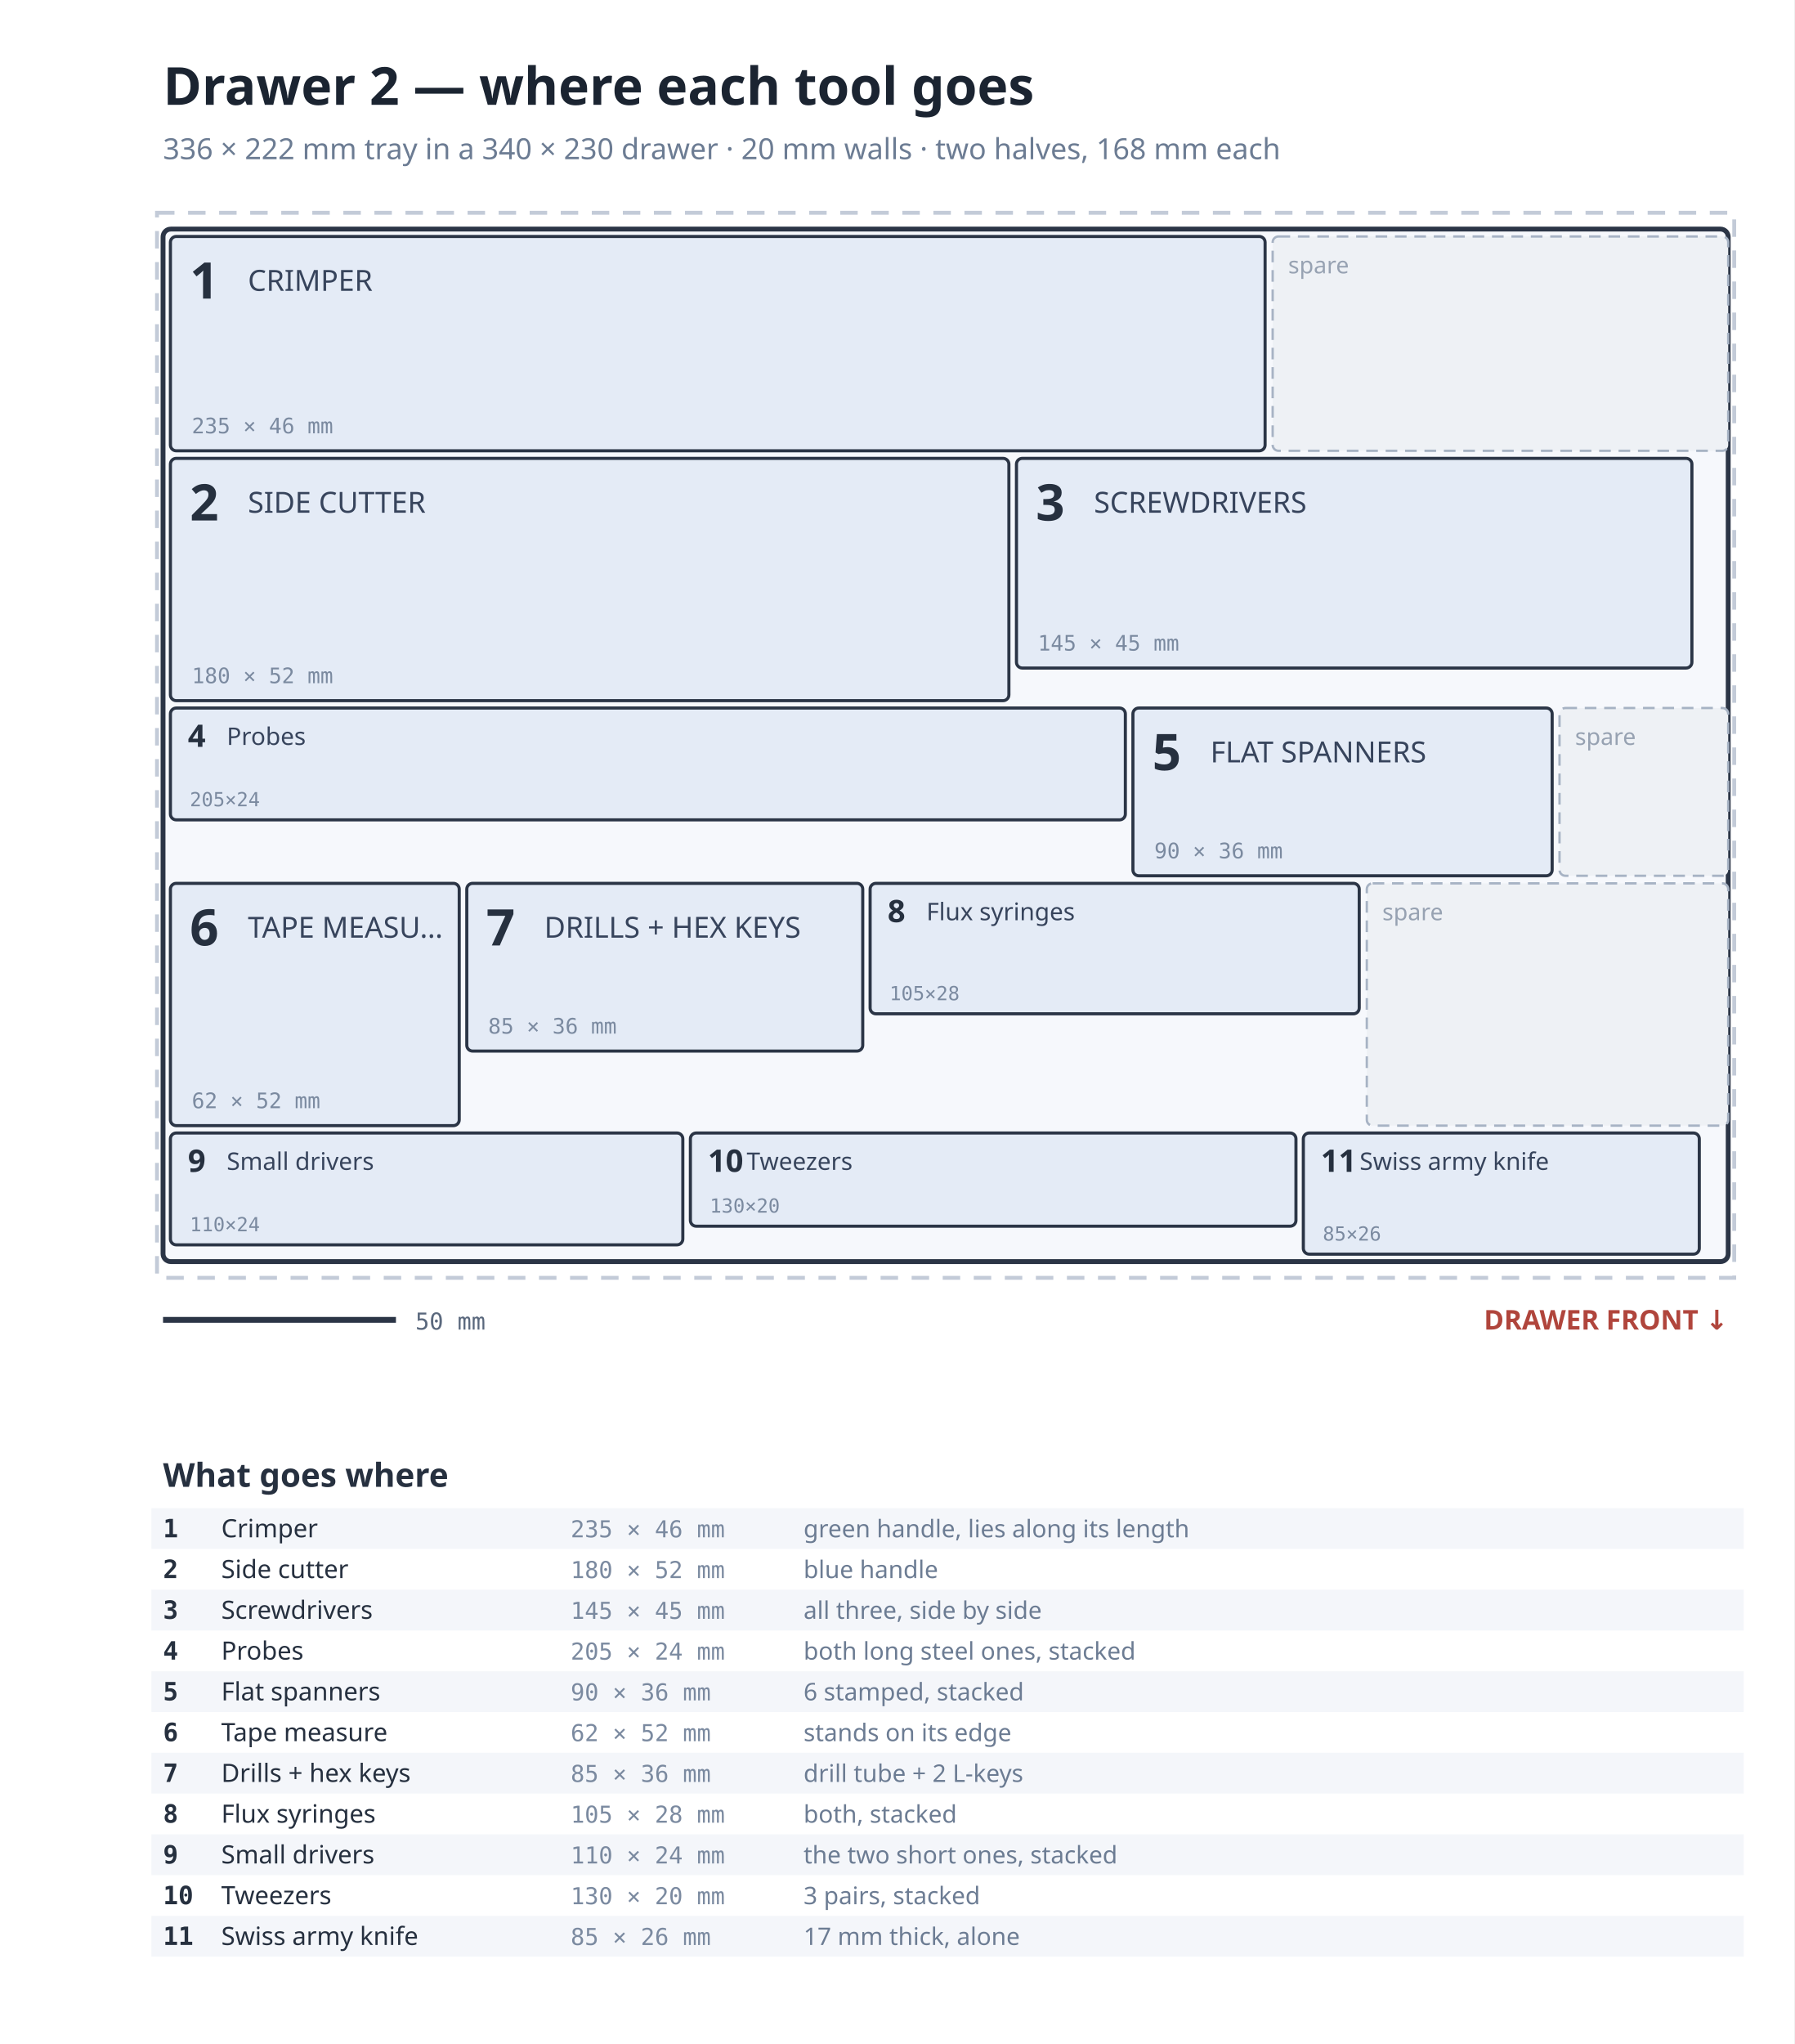
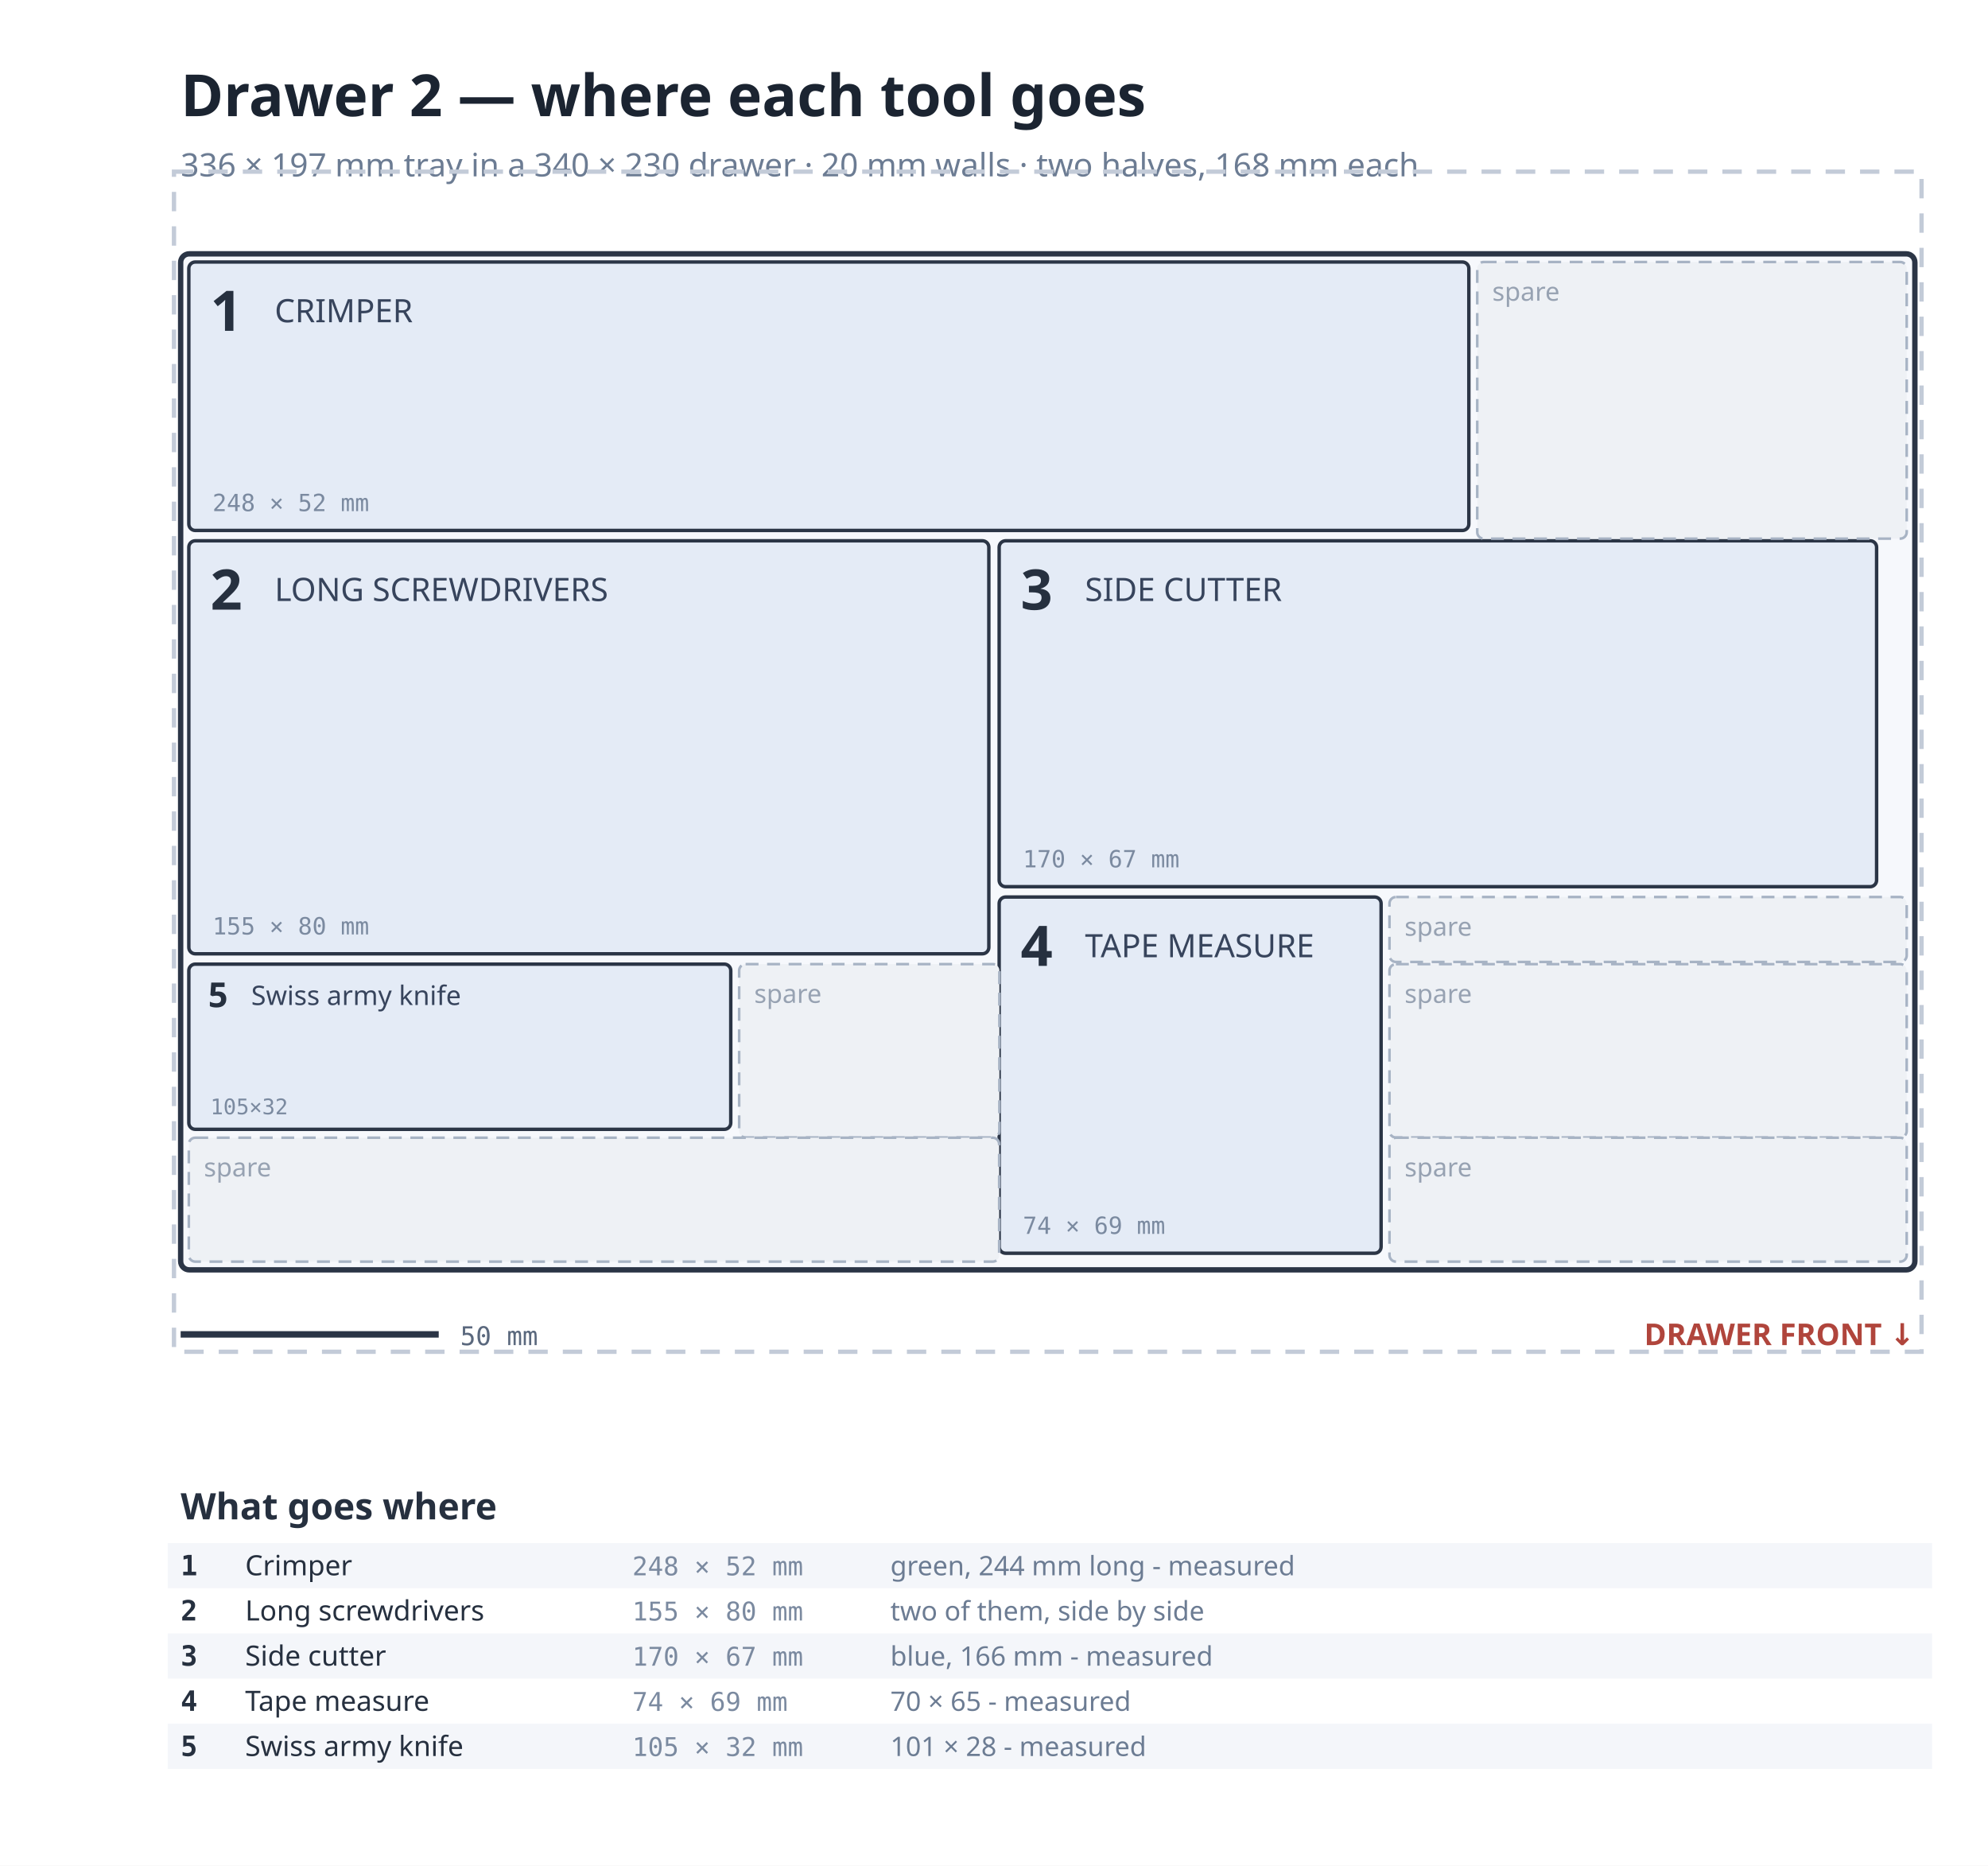
- <svg xmlns="http://www.w3.org/2000/svg" width="924.4" height="1052.84" viewBox="0 0 924.4 1052.84">
+ <svg xmlns="http://www.w3.org/2000/svg" width="924.4" height="867.32" viewBox="0 0 924.4 867.32">
  <rect width="100%" height="100%" fill="#ffffff" />
  <text x="84" y="54" font-family="ui-sans-serif,system-ui,sans-serif" font-size="27" font-weight="700" fill="#1b2431">Drawer 2 — where each tool goes</text>
-   <text x="84" y="82" font-family="ui-sans-serif,system-ui,sans-serif" font-size="15" fill="#6c7c93">336 × 222 mm tray in a 340 × 230 drawer · 20 mm walls · two halves, 168 mm each</text>
-   <rect x="80.9" y="109.6" width="812.6" height="548.6" fill="none" stroke="#c3cbd8" stroke-width="2" stroke-dasharray="9 7" />
-   <rect x="84" y="118" width="806.4" height="531.84" fill="#f6f8fc" stroke="#2b3546" stroke-width="2.5" rx="4" />
-   <rect x="87.8" y="121.8" width="564" height="110.4" fill="#e4ebf6" stroke="#2b3546" stroke-width="1.6" rx="3" />
+   <text x="84" y="82" font-family="ui-sans-serif,system-ui,sans-serif" font-size="15" fill="#6c7c93">336 × 197 mm tray in a 340 × 230 drawer · 20 mm walls · two halves, 168 mm each</text>
+   <rect x="80.9" y="79.8" width="812.6" height="548.6" fill="none" stroke="#c3cbd8" stroke-width="2" stroke-dasharray="9 7" />
+   <rect x="84" y="118" width="806.4" height="472.32" fill="#f6f8fc" stroke="#2b3546" stroke-width="2.5" rx="4" />
+   <rect x="87.8" y="121.8" width="595.2" height="124.8" fill="#e4ebf6" stroke="#2b3546" stroke-width="1.6" rx="3" />
  <text x="97.8" y="153.8" font-family="ui-sans-serif,system-ui,sans-serif" font-size="26" font-weight="700" fill="#26303f">1</text>
  <text x="127.7" y="149.8" font-family="ui-sans-serif,system-ui,sans-serif" font-size="15" fill="#37445c">CRIMPER</text>
-   <text x="98.8" y="223.2" font-family="ui-monospace,Menlo,monospace" font-size="11" fill="#7b8aa0">235 × 46 mm</text>
-   <rect x="87.8" y="236.1" width="432" height="124.8" fill="#e4ebf6" stroke="#2b3546" stroke-width="1.6" rx="3" />
-   <text x="97.8" y="268.1" font-family="ui-sans-serif,system-ui,sans-serif" font-size="26" font-weight="700" fill="#26303f">2</text>
-   <text x="127.7" y="264.1" font-family="ui-sans-serif,system-ui,sans-serif" font-size="15" fill="#37445c">SIDE CUTTER</text>
-   <text x="98.8" y="351.9" font-family="ui-monospace,Menlo,monospace" font-size="11" fill="#7b8aa0">180 × 52 mm</text>
-   <rect x="523.7" y="236.1" width="348" height="108" fill="#e4ebf6" stroke="#2b3546" stroke-width="1.6" rx="3" />
-   <text x="533.7" y="268.1" font-family="ui-sans-serif,system-ui,sans-serif" font-size="26" font-weight="700" fill="#26303f">3</text>
-   <text x="563.6" y="264.1" font-family="ui-sans-serif,system-ui,sans-serif" font-size="15" fill="#37445c">SCREWDRIVERS</text>
-   <text x="534.7" y="335.1" font-family="ui-monospace,Menlo,monospace" font-size="11" fill="#7b8aa0">145 × 45 mm</text>
-   <rect x="87.8" y="364.7" width="492" height="57.6" fill="#e4ebf6" stroke="#2b3546" stroke-width="1.6" rx="3" />
-   <text x="96.8" y="384.7" font-family="ui-sans-serif,system-ui,sans-serif" font-size="16" font-weight="700" fill="#26303f">4</text>
-   <text x="116.8" y="383.7" font-family="ui-sans-serif,system-ui,sans-serif" font-size="12.5" fill="#37445c">Probes</text>
-   <text x="97.8" y="415.3" font-family="ui-monospace,Menlo,monospace" font-size="10" fill="#7b8aa0">205×24</text>
-   <rect x="583.7" y="364.7" width="216" height="86.4" fill="#e4ebf6" stroke="#2b3546" stroke-width="1.6" rx="3" />
-   <text x="593.7" y="396.7" font-family="ui-sans-serif,system-ui,sans-serif" font-size="26" font-weight="700" fill="#26303f">5</text>
-   <text x="623.6" y="392.7" font-family="ui-sans-serif,system-ui,sans-serif" font-size="15" fill="#37445c">FLAT SPANNERS</text>
-   <text x="594.7" y="442.1" font-family="ui-monospace,Menlo,monospace" font-size="11" fill="#7b8aa0">90 × 36 mm</text>
-   <rect x="87.8" y="455" width="148.8" height="124.8" fill="#e4ebf6" stroke="#2b3546" stroke-width="1.6" rx="3" />
-   <text x="97.8" y="487" font-family="ui-sans-serif,system-ui,sans-serif" font-size="26" font-weight="700" fill="#26303f">6</text>
-   <text x="127.7" y="483" font-family="ui-sans-serif,system-ui,sans-serif" font-size="15" fill="#37445c">TAPE MEASU…</text>
-   <text x="98.8" y="570.8" font-family="ui-monospace,Menlo,monospace" font-size="11" fill="#7b8aa0">62 × 52 mm</text>
-   <rect x="240.5" y="455" width="204" height="86.4" fill="#e4ebf6" stroke="#2b3546" stroke-width="1.6" rx="3" />
-   <text x="250.5" y="487" font-family="ui-sans-serif,system-ui,sans-serif" font-size="26" font-weight="700" fill="#26303f">7</text>
-   <text x="280.4" y="483" font-family="ui-sans-serif,system-ui,sans-serif" font-size="15" fill="#37445c">DRILLS + HEX KEYS</text>
-   <text x="251.5" y="532.4" font-family="ui-monospace,Menlo,monospace" font-size="11" fill="#7b8aa0">85 × 36 mm</text>
-   <rect x="448.3" y="455" width="252" height="67.2" fill="#e4ebf6" stroke="#2b3546" stroke-width="1.6" rx="3" />
-   <text x="457.3" y="475" font-family="ui-sans-serif,system-ui,sans-serif" font-size="16" font-weight="700" fill="#26303f">8</text>
-   <text x="477.3" y="474" font-family="ui-sans-serif,system-ui,sans-serif" font-size="12.5" fill="#37445c">Flux syringes</text>
-   <text x="458.3" y="515.2" font-family="ui-monospace,Menlo,monospace" font-size="10" fill="#7b8aa0">105×28</text>
-   <rect x="87.8" y="583.6" width="264" height="57.6" fill="#e4ebf6" stroke="#2b3546" stroke-width="1.6" rx="3" />
-   <text x="96.8" y="603.6" font-family="ui-sans-serif,system-ui,sans-serif" font-size="16" font-weight="700" fill="#26303f">9</text>
-   <text x="116.8" y="602.6" font-family="ui-sans-serif,system-ui,sans-serif" font-size="12.5" fill="#37445c">Small drivers</text>
-   <text x="97.8" y="634.2" font-family="ui-monospace,Menlo,monospace" font-size="10" fill="#7b8aa0">110×24</text>
-   <rect x="355.7" y="583.6" width="312" height="48" fill="#e4ebf6" stroke="#2b3546" stroke-width="1.6" rx="3" />
-   <text x="364.7" y="603.6" font-family="ui-sans-serif,system-ui,sans-serif" font-size="16" font-weight="700" fill="#26303f">10</text>
-   <text x="384.7" y="602.6" font-family="ui-sans-serif,system-ui,sans-serif" font-size="12.5" fill="#37445c">Tweezers</text>
-   <text x="365.7" y="624.6" font-family="ui-monospace,Menlo,monospace" font-size="10" fill="#7b8aa0">130×20</text>
-   <rect x="671.5" y="583.6" width="204" height="62.4" fill="#e4ebf6" stroke="#2b3546" stroke-width="1.6" rx="3" />
-   <text x="680.5" y="603.6" font-family="ui-sans-serif,system-ui,sans-serif" font-size="16" font-weight="700" fill="#26303f">11</text>
-   <text x="700.5" y="602.6" font-family="ui-sans-serif,system-ui,sans-serif" font-size="12.5" fill="#37445c">Swiss army knife</text>
-   <text x="681.5" y="639" font-family="ui-monospace,Menlo,monospace" font-size="10" fill="#7b8aa0">85×26</text>
-   <rect x="655.7" y="121.8" width="234.7" height="110.4" fill="#eef1f5" stroke="#a7b3c4" stroke-width="1.2" stroke-dasharray="6 4" rx="3" />
-   <text x="663.7" y="140.8" font-family="ui-sans-serif,system-ui,sans-serif" font-size="12" fill="#97a2b2">spare</text>
-   <rect x="803.5" y="364.7" width="86.9" height="86.4" fill="#eef1f5" stroke="#a7b3c4" stroke-width="1.2" stroke-dasharray="6 4" rx="3" />
-   <text x="811.5" y="383.7" font-family="ui-sans-serif,system-ui,sans-serif" font-size="12" fill="#97a2b2">spare</text>
-   <rect x="704.2" y="455" width="186.2" height="124.8" fill="#eef1f5" stroke="#a7b3c4" stroke-width="1.2" stroke-dasharray="6 4" rx="3" />
-   <text x="712.2" y="474" font-family="ui-sans-serif,system-ui,sans-serif" font-size="12" fill="#97a2b2">spare</text>
-   <line x1="84" y1="679.84" x2="204" y2="679.84" stroke="#2b3546" stroke-width="3" />
-   <text x="214" y="684.84" font-family="ui-monospace,Menlo,monospace" font-size="12" fill="#5a687d">50 mm</text>
-   <text x="890.4" y="684.84" font-family="ui-sans-serif,system-ui,sans-serif" font-size="14" font-weight="700" text-anchor="end" fill="#b0453c">DRAWER FRONT ↓</text>
-   <text x="84" y="765.84" font-family="ui-sans-serif,system-ui,sans-serif" font-size="17" font-weight="700" fill="#26303f">What goes where</text>
-   <rect x="78" y="776.84" width="820.4" height="21" fill="#f4f6fa" />
-   <text x="84" y="791.84" font-family="ui-monospace,Menlo,monospace" font-size="13" font-weight="700" fill="#26303f">1</text>
-   <text x="114" y="791.84" font-family="ui-sans-serif,system-ui,sans-serif" font-size="13" fill="#26303f">Crimper</text>
-   <text x="294" y="791.84" font-family="ui-monospace,Menlo,monospace" font-size="12" fill="#7b8aa0">235 × 46 mm</text>
-   <text x="414" y="791.84" font-family="ui-sans-serif,system-ui,sans-serif" font-size="12.5" fill="#6c7c93">green handle, lies along its length</text>
-   <text x="84" y="812.84" font-family="ui-monospace,Menlo,monospace" font-size="13" font-weight="700" fill="#26303f">2</text>
-   <text x="114" y="812.84" font-family="ui-sans-serif,system-ui,sans-serif" font-size="13" fill="#26303f">Side cutter</text>
-   <text x="294" y="812.84" font-family="ui-monospace,Menlo,monospace" font-size="12" fill="#7b8aa0">180 × 52 mm</text>
-   <text x="414" y="812.84" font-family="ui-sans-serif,system-ui,sans-serif" font-size="12.5" fill="#6c7c93">blue handle</text>
-   <rect x="78" y="818.84" width="820.4" height="21" fill="#f4f6fa" />
-   <text x="84" y="833.84" font-family="ui-monospace,Menlo,monospace" font-size="13" font-weight="700" fill="#26303f">3</text>
-   <text x="114" y="833.84" font-family="ui-sans-serif,system-ui,sans-serif" font-size="13" fill="#26303f">Screwdrivers</text>
-   <text x="294" y="833.84" font-family="ui-monospace,Menlo,monospace" font-size="12" fill="#7b8aa0">145 × 45 mm</text>
-   <text x="414" y="833.84" font-family="ui-sans-serif,system-ui,sans-serif" font-size="12.5" fill="#6c7c93">all three, side by side</text>
-   <text x="84" y="854.84" font-family="ui-monospace,Menlo,monospace" font-size="13" font-weight="700" fill="#26303f">4</text>
-   <text x="114" y="854.84" font-family="ui-sans-serif,system-ui,sans-serif" font-size="13" fill="#26303f">Probes</text>
-   <text x="294" y="854.84" font-family="ui-monospace,Menlo,monospace" font-size="12" fill="#7b8aa0">205 × 24 mm</text>
-   <text x="414" y="854.84" font-family="ui-sans-serif,system-ui,sans-serif" font-size="12.5" fill="#6c7c93">both long steel ones, stacked</text>
-   <rect x="78" y="860.84" width="820.4" height="21" fill="#f4f6fa" />
-   <text x="84" y="875.84" font-family="ui-monospace,Menlo,monospace" font-size="13" font-weight="700" fill="#26303f">5</text>
-   <text x="114" y="875.84" font-family="ui-sans-serif,system-ui,sans-serif" font-size="13" fill="#26303f">Flat spanners</text>
-   <text x="294" y="875.84" font-family="ui-monospace,Menlo,monospace" font-size="12" fill="#7b8aa0">90 × 36 mm</text>
-   <text x="414" y="875.84" font-family="ui-sans-serif,system-ui,sans-serif" font-size="12.5" fill="#6c7c93">6 stamped, stacked</text>
-   <text x="84" y="896.84" font-family="ui-monospace,Menlo,monospace" font-size="13" font-weight="700" fill="#26303f">6</text>
-   <text x="114" y="896.84" font-family="ui-sans-serif,system-ui,sans-serif" font-size="13" fill="#26303f">Tape measure</text>
-   <text x="294" y="896.84" font-family="ui-monospace,Menlo,monospace" font-size="12" fill="#7b8aa0">62 × 52 mm</text>
-   <text x="414" y="896.84" font-family="ui-sans-serif,system-ui,sans-serif" font-size="12.5" fill="#6c7c93">stands on its edge</text>
-   <rect x="78" y="902.84" width="820.4" height="21" fill="#f4f6fa" />
-   <text x="84" y="917.84" font-family="ui-monospace,Menlo,monospace" font-size="13" font-weight="700" fill="#26303f">7</text>
-   <text x="114" y="917.84" font-family="ui-sans-serif,system-ui,sans-serif" font-size="13" fill="#26303f">Drills + hex keys</text>
-   <text x="294" y="917.84" font-family="ui-monospace,Menlo,monospace" font-size="12" fill="#7b8aa0">85 × 36 mm</text>
-   <text x="414" y="917.84" font-family="ui-sans-serif,system-ui,sans-serif" font-size="12.5" fill="#6c7c93">drill tube + 2 L-keys</text>
-   <text x="84" y="938.84" font-family="ui-monospace,Menlo,monospace" font-size="13" font-weight="700" fill="#26303f">8</text>
-   <text x="114" y="938.84" font-family="ui-sans-serif,system-ui,sans-serif" font-size="13" fill="#26303f">Flux syringes</text>
-   <text x="294" y="938.84" font-family="ui-monospace,Menlo,monospace" font-size="12" fill="#7b8aa0">105 × 28 mm</text>
-   <text x="414" y="938.84" font-family="ui-sans-serif,system-ui,sans-serif" font-size="12.5" fill="#6c7c93">both, stacked</text>
-   <rect x="78" y="944.84" width="820.4" height="21" fill="#f4f6fa" />
-   <text x="84" y="959.84" font-family="ui-monospace,Menlo,monospace" font-size="13" font-weight="700" fill="#26303f">9</text>
-   <text x="114" y="959.84" font-family="ui-sans-serif,system-ui,sans-serif" font-size="13" fill="#26303f">Small drivers</text>
-   <text x="294" y="959.84" font-family="ui-monospace,Menlo,monospace" font-size="12" fill="#7b8aa0">110 × 24 mm</text>
-   <text x="414" y="959.84" font-family="ui-sans-serif,system-ui,sans-serif" font-size="12.5" fill="#6c7c93">the two short ones, stacked</text>
-   <text x="84" y="980.84" font-family="ui-monospace,Menlo,monospace" font-size="13" font-weight="700" fill="#26303f">10</text>
-   <text x="114" y="980.84" font-family="ui-sans-serif,system-ui,sans-serif" font-size="13" fill="#26303f">Tweezers</text>
-   <text x="294" y="980.84" font-family="ui-monospace,Menlo,monospace" font-size="12" fill="#7b8aa0">130 × 20 mm</text>
-   <text x="414" y="980.84" font-family="ui-sans-serif,system-ui,sans-serif" font-size="12.5" fill="#6c7c93">3 pairs, stacked</text>
-   <rect x="78" y="986.84" width="820.4" height="21" fill="#f4f6fa" />
-   <text x="84" y="1001.84" font-family="ui-monospace,Menlo,monospace" font-size="13" font-weight="700" fill="#26303f">11</text>
-   <text x="114" y="1001.84" font-family="ui-sans-serif,system-ui,sans-serif" font-size="13" fill="#26303f">Swiss army knife</text>
-   <text x="294" y="1001.84" font-family="ui-monospace,Menlo,monospace" font-size="12" fill="#7b8aa0">85 × 26 mm</text>
-   <text x="414" y="1001.84" font-family="ui-sans-serif,system-ui,sans-serif" font-size="12.5" fill="#6c7c93">17 mm thick, alone</text>
+   <text x="98.8" y="237.6" font-family="ui-monospace,Menlo,monospace" font-size="11" fill="#7b8aa0">248 × 52 mm</text>
+   <rect x="87.8" y="251.4" width="372" height="192" fill="#e4ebf6" stroke="#2b3546" stroke-width="1.6" rx="3" />
+   <text x="97.8" y="283.4" font-family="ui-sans-serif,system-ui,sans-serif" font-size="26" font-weight="700" fill="#26303f">2</text>
+   <text x="127.7" y="279.4" font-family="ui-sans-serif,system-ui,sans-serif" font-size="15" fill="#37445c">LONG SCREWDRIVERS</text>
+   <text x="98.8" y="434.4" font-family="ui-monospace,Menlo,monospace" font-size="11" fill="#7b8aa0">155 × 80 mm</text>
+   <rect x="464.6" y="251.4" width="408" height="160.8" fill="#e4ebf6" stroke="#2b3546" stroke-width="1.6" rx="3" />
+   <text x="474.6" y="283.4" font-family="ui-sans-serif,system-ui,sans-serif" font-size="26" font-weight="700" fill="#26303f">3</text>
+   <text x="504.5" y="279.4" font-family="ui-sans-serif,system-ui,sans-serif" font-size="15" fill="#37445c">SIDE CUTTER</text>
+   <text x="475.6" y="403.2" font-family="ui-monospace,Menlo,monospace" font-size="11" fill="#7b8aa0">170 × 67 mm</text>
+   <rect x="464.6" y="417" width="177.6" height="165.6" fill="#e4ebf6" stroke="#2b3546" stroke-width="1.6" rx="3" />
+   <text x="474.6" y="449" font-family="ui-sans-serif,system-ui,sans-serif" font-size="26" font-weight="700" fill="#26303f">4</text>
+   <text x="504.5" y="445" font-family="ui-sans-serif,system-ui,sans-serif" font-size="15" fill="#37445c">TAPE MEASURE</text>
+   <text x="475.6" y="573.6" font-family="ui-monospace,Menlo,monospace" font-size="11" fill="#7b8aa0">74 × 69 mm</text>
+   <rect x="87.8" y="448.2" width="252" height="76.8" fill="#e4ebf6" stroke="#2b3546" stroke-width="1.6" rx="3" />
+   <text x="96.8" y="468.2" font-family="ui-sans-serif,system-ui,sans-serif" font-size="16" font-weight="700" fill="#26303f">5</text>
+   <text x="116.8" y="467.2" font-family="ui-sans-serif,system-ui,sans-serif" font-size="12.5" fill="#37445c">Swiss army knife</text>
+   <text x="97.8" y="518" font-family="ui-monospace,Menlo,monospace" font-size="10" fill="#7b8aa0">105×32</text>
+   <rect x="686.9" y="121.8" width="199.7" height="128.6" fill="#eef1f5" stroke="#a7b3c4" stroke-width="1.2" stroke-dasharray="6 4" rx="3" />
+   <text x="693.9" y="139.8" font-family="ui-sans-serif,system-ui,sans-serif" font-size="12" fill="#97a2b2">spare</text>
+   <rect x="646.1" y="417" width="240.5" height="30.2" fill="#eef1f5" stroke="#a7b3c4" stroke-width="1.2" stroke-dasharray="6 4" rx="3" />
+   <text x="653.1" y="435" font-family="ui-sans-serif,system-ui,sans-serif" font-size="12" fill="#97a2b2">spare</text>
+   <rect x="343.7" y="448.2" width="121" height="80.6" fill="#eef1f5" stroke="#a7b3c4" stroke-width="1.2" stroke-dasharray="6 4" rx="3" />
+   <text x="350.7" y="466.2" font-family="ui-sans-serif,system-ui,sans-serif" font-size="12" fill="#97a2b2">spare</text>
+   <rect x="646.1" y="448.2" width="240.5" height="80.6" fill="#eef1f5" stroke="#a7b3c4" stroke-width="1.2" stroke-dasharray="6 4" rx="3" />
+   <text x="653.1" y="466.2" font-family="ui-sans-serif,system-ui,sans-serif" font-size="12" fill="#97a2b2">spare</text>
+   <rect x="87.8" y="528.9" width="376.8" height="57.6" fill="#eef1f5" stroke="#a7b3c4" stroke-width="1.2" stroke-dasharray="6 4" rx="3" />
+   <text x="94.8" y="546.9" font-family="ui-sans-serif,system-ui,sans-serif" font-size="12" fill="#97a2b2">spare</text>
+   <rect x="646.1" y="528.9" width="240.5" height="57.6" fill="#eef1f5" stroke="#a7b3c4" stroke-width="1.2" stroke-dasharray="6 4" rx="3" />
+   <text x="653.1" y="546.9" font-family="ui-sans-serif,system-ui,sans-serif" font-size="12" fill="#97a2b2">spare</text>
+   <line x1="84" y1="620.32" x2="204" y2="620.32" stroke="#2b3546" stroke-width="3" />
+   <text x="214" y="625.32" font-family="ui-monospace,Menlo,monospace" font-size="12" fill="#5a687d">50 mm</text>
+   <text x="890.4" y="625.32" font-family="ui-sans-serif,system-ui,sans-serif" font-size="14" font-weight="700" text-anchor="end" fill="#b0453c">DRAWER FRONT ↓</text>
+   <text x="84" y="706.32" font-family="ui-sans-serif,system-ui,sans-serif" font-size="17" font-weight="700" fill="#26303f">What goes where</text>
+   <rect x="78" y="717.32" width="820.4" height="21" fill="#f4f6fa" />
+   <text x="84" y="732.32" font-family="ui-monospace,Menlo,monospace" font-size="13" font-weight="700" fill="#26303f">1</text>
+   <text x="114" y="732.32" font-family="ui-sans-serif,system-ui,sans-serif" font-size="13" fill="#26303f">Crimper</text>
+   <text x="294" y="732.32" font-family="ui-monospace,Menlo,monospace" font-size="12" fill="#7b8aa0">248 × 52 mm</text>
+   <text x="414" y="732.32" font-family="ui-sans-serif,system-ui,sans-serif" font-size="12.5" fill="#6c7c93">green, 244 mm long - measured</text>
+   <text x="84" y="753.32" font-family="ui-monospace,Menlo,monospace" font-size="13" font-weight="700" fill="#26303f">2</text>
+   <text x="114" y="753.32" font-family="ui-sans-serif,system-ui,sans-serif" font-size="13" fill="#26303f">Long screwdrivers</text>
+   <text x="294" y="753.32" font-family="ui-monospace,Menlo,monospace" font-size="12" fill="#7b8aa0">155 × 80 mm</text>
+   <text x="414" y="753.32" font-family="ui-sans-serif,system-ui,sans-serif" font-size="12.5" fill="#6c7c93">two of them, side by side</text>
+   <rect x="78" y="759.32" width="820.4" height="21" fill="#f4f6fa" />
+   <text x="84" y="774.32" font-family="ui-monospace,Menlo,monospace" font-size="13" font-weight="700" fill="#26303f">3</text>
+   <text x="114" y="774.32" font-family="ui-sans-serif,system-ui,sans-serif" font-size="13" fill="#26303f">Side cutter</text>
+   <text x="294" y="774.32" font-family="ui-monospace,Menlo,monospace" font-size="12" fill="#7b8aa0">170 × 67 mm</text>
+   <text x="414" y="774.32" font-family="ui-sans-serif,system-ui,sans-serif" font-size="12.5" fill="#6c7c93">blue, 166 mm - measured</text>
+   <text x="84" y="795.32" font-family="ui-monospace,Menlo,monospace" font-size="13" font-weight="700" fill="#26303f">4</text>
+   <text x="114" y="795.32" font-family="ui-sans-serif,system-ui,sans-serif" font-size="13" fill="#26303f">Tape measure</text>
+   <text x="294" y="795.32" font-family="ui-monospace,Menlo,monospace" font-size="12" fill="#7b8aa0">74 × 69 mm</text>
+   <text x="414" y="795.32" font-family="ui-sans-serif,system-ui,sans-serif" font-size="12.5" fill="#6c7c93">70 × 65 - measured</text>
+   <rect x="78" y="801.32" width="820.4" height="21" fill="#f4f6fa" />
+   <text x="84" y="816.32" font-family="ui-monospace,Menlo,monospace" font-size="13" font-weight="700" fill="#26303f">5</text>
+   <text x="114" y="816.32" font-family="ui-sans-serif,system-ui,sans-serif" font-size="13" fill="#26303f">Swiss army knife</text>
+   <text x="294" y="816.32" font-family="ui-monospace,Menlo,monospace" font-size="12" fill="#7b8aa0">105 × 32 mm</text>
+   <text x="414" y="816.32" font-family="ui-sans-serif,system-ui,sans-serif" font-size="12.5" fill="#6c7c93">101 × 28 - measured</text>
</svg>
